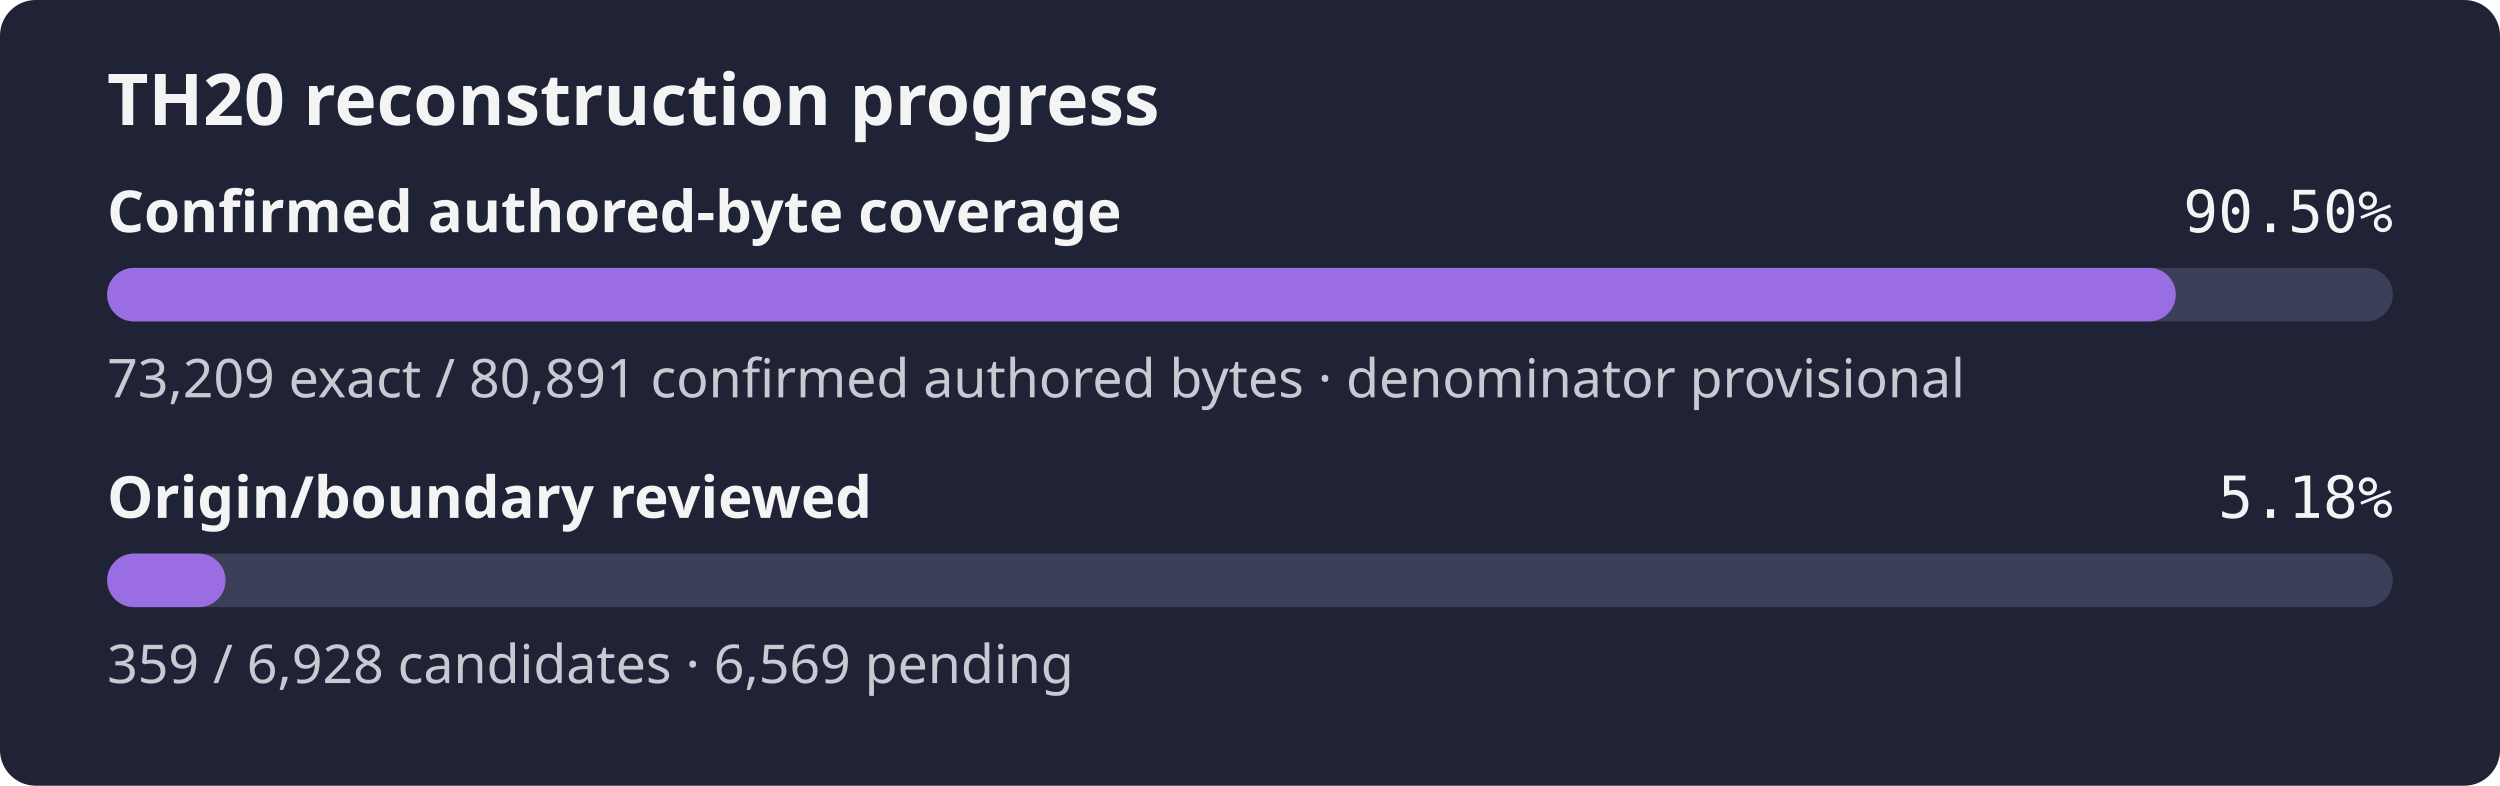
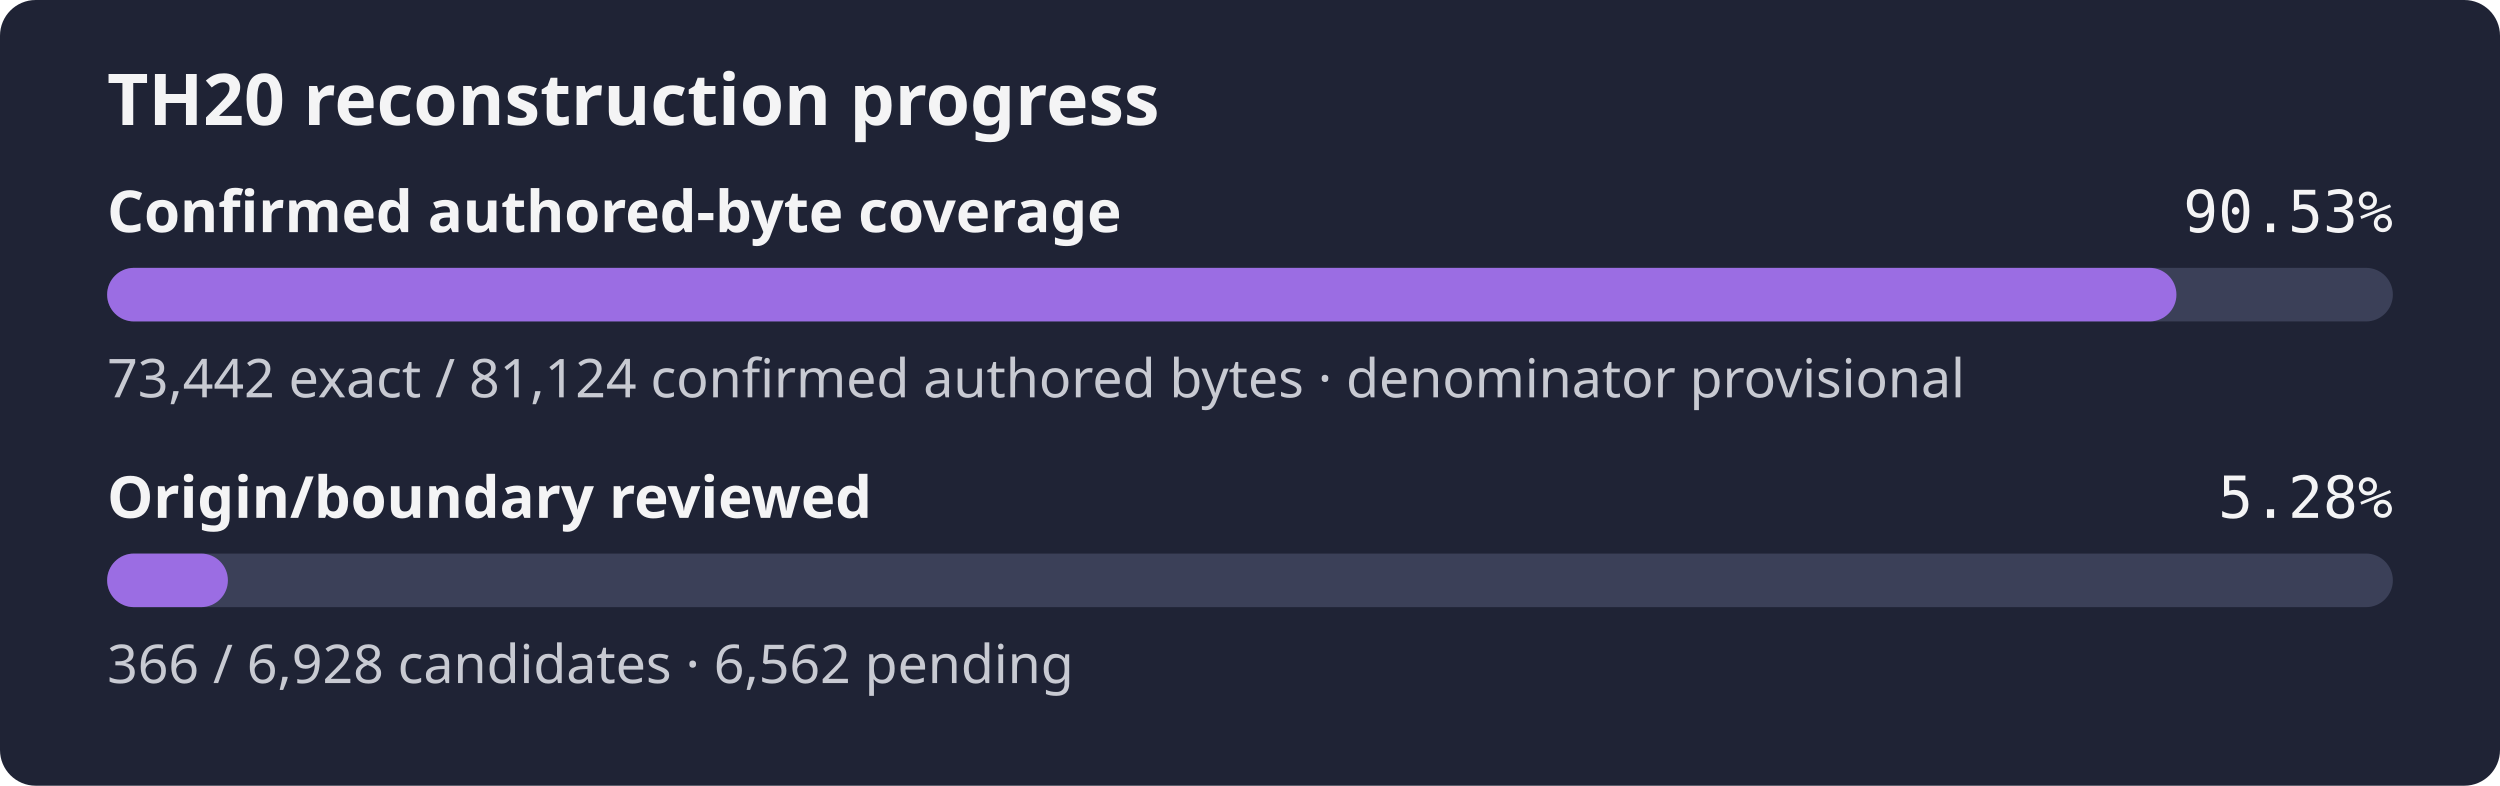
- <svg xmlns="http://www.w3.org/2000/svg" width="560" height="176" role="img" aria-label="TH20 reconstruction progress: 90.50% of the confirmed authored-byte set is exact, origin review 5.18%">
+ <svg xmlns="http://www.w3.org/2000/svg" width="560" height="176" role="img" aria-label="TH20 reconstruction progress: 90.53% of the confirmed authored-byte set is exact, origin review 5.28%">
  <rect width="560" height="176" rx="8" fill="#1f2335" />
  <text x="24" y="28" fill="#f4f4f5" font-family="sans-serif" font-size="16" font-weight="600">TH20 reconstruction progress</text>
  <text x="24" y="52" fill="#f4f4f5" font-family="sans-serif" font-size="13" font-weight="600">Confirmed authored-byte coverage</text>
-   <text x="536" y="52" fill="#f4f4f5" text-anchor="end" font-family="monospace" font-size="13">90.50%</text>
+   <text x="536" y="52" fill="#f4f4f5" text-anchor="end" font-family="monospace" font-size="13">90.53%</text>
  <rect x="24" y="60" width="512" height="12" rx="6" fill="#3b4058" />
-   <rect x="24" y="60" width="463.38" height="12" rx="6" fill="#9b6de3" />
-   <text x="24" y="89" fill="#c8cad2" font-family="sans-serif" font-size="12">73,209 exact / 80,891 confirmed authored bytes · denominator provisional</text>
+   <rect x="24" y="60" width="463.52" height="12" rx="6" fill="#9b6de3" />
+   <text x="24" y="89" fill="#c8cad2" font-family="sans-serif" font-size="12">73,442 exact / 81,124 confirmed authored bytes · denominator provisional</text>
  <text x="24" y="116" fill="#f4f4f5" font-family="sans-serif" font-size="13" font-weight="600">Origin/boundary reviewed</text>
-   <text x="536" y="116" fill="#f4f4f5" text-anchor="end" font-family="monospace" font-size="13">5.18%</text>
+   <text x="536" y="116" fill="#f4f4f5" text-anchor="end" font-family="monospace" font-size="13">5.28%</text>
  <rect x="24" y="124" width="512" height="12" rx="6" fill="#3b4058" />
-   <rect x="24" y="124" width="26.53" height="12" rx="6" fill="#9b6de3" />
-   <text x="24" y="153" fill="#c8cad2" font-family="sans-serif" font-size="12">359 / 6,928 candidates · 6,569 pending</text>
+   <rect x="24" y="124" width="27.05" height="12" rx="6" fill="#9b6de3" />
+   <text x="24" y="153" fill="#c8cad2" font-family="sans-serif" font-size="12">366 / 6,928 candidates · 6,562 pending</text>
</svg>
